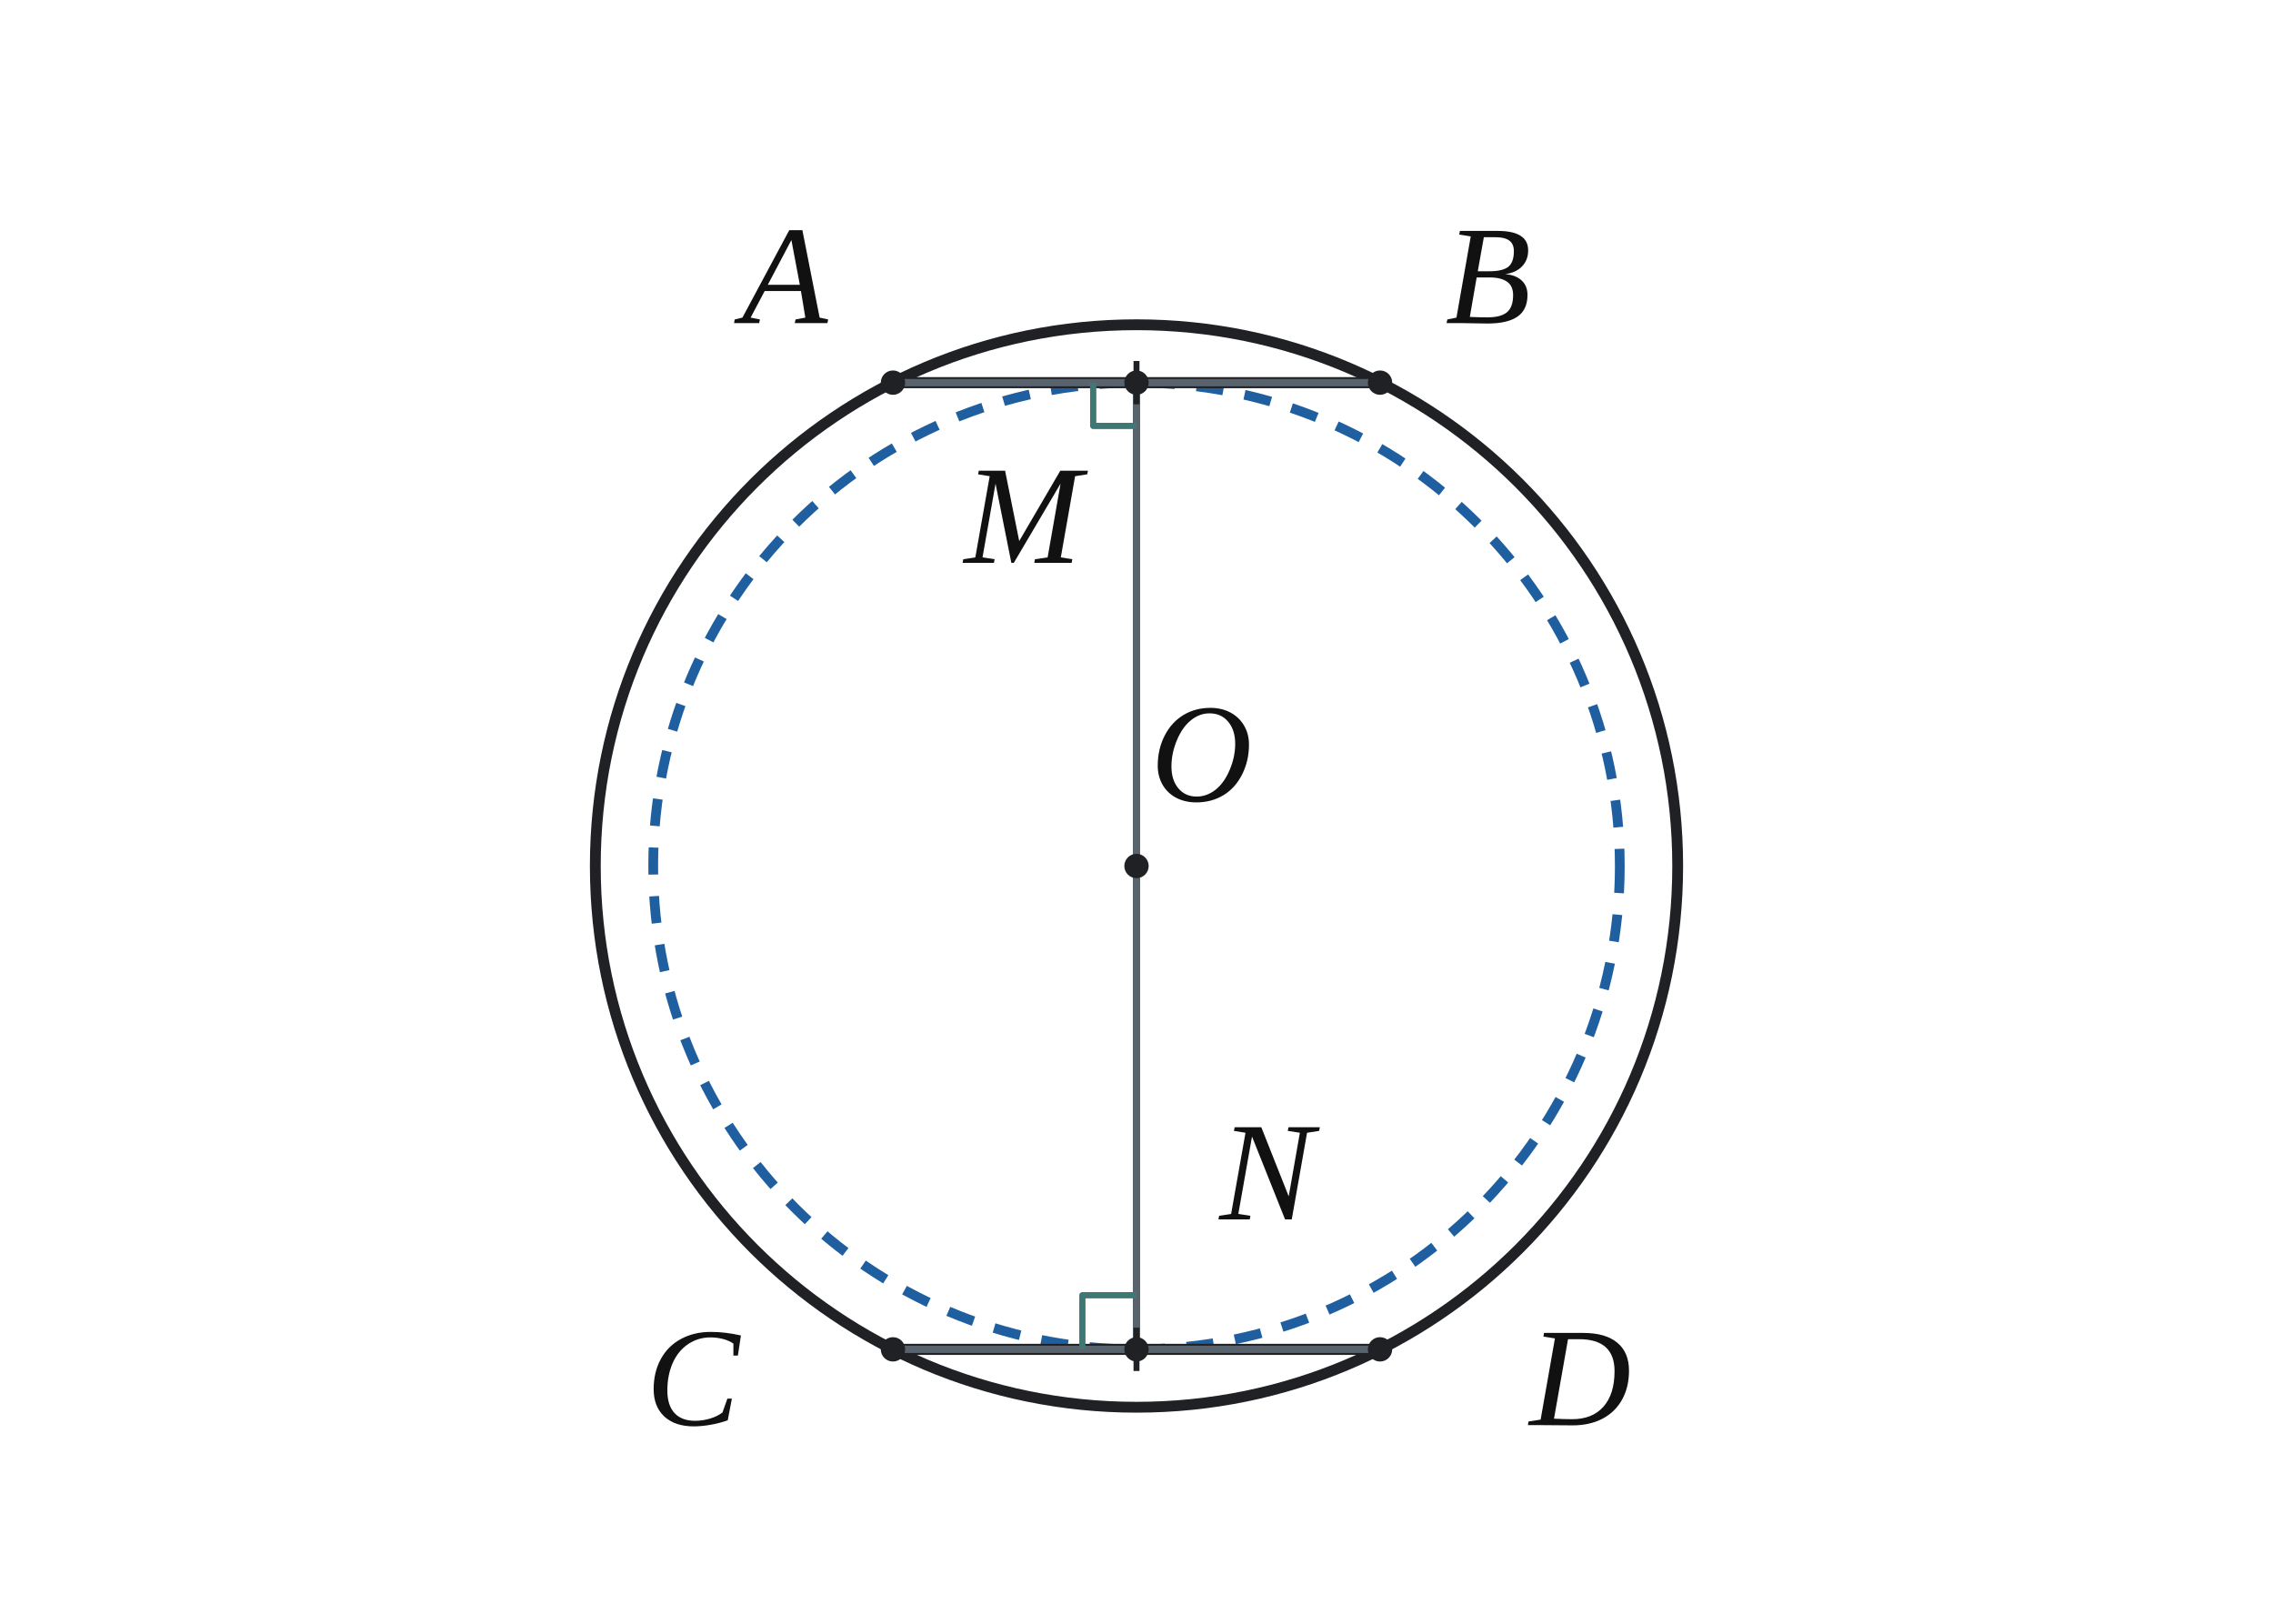
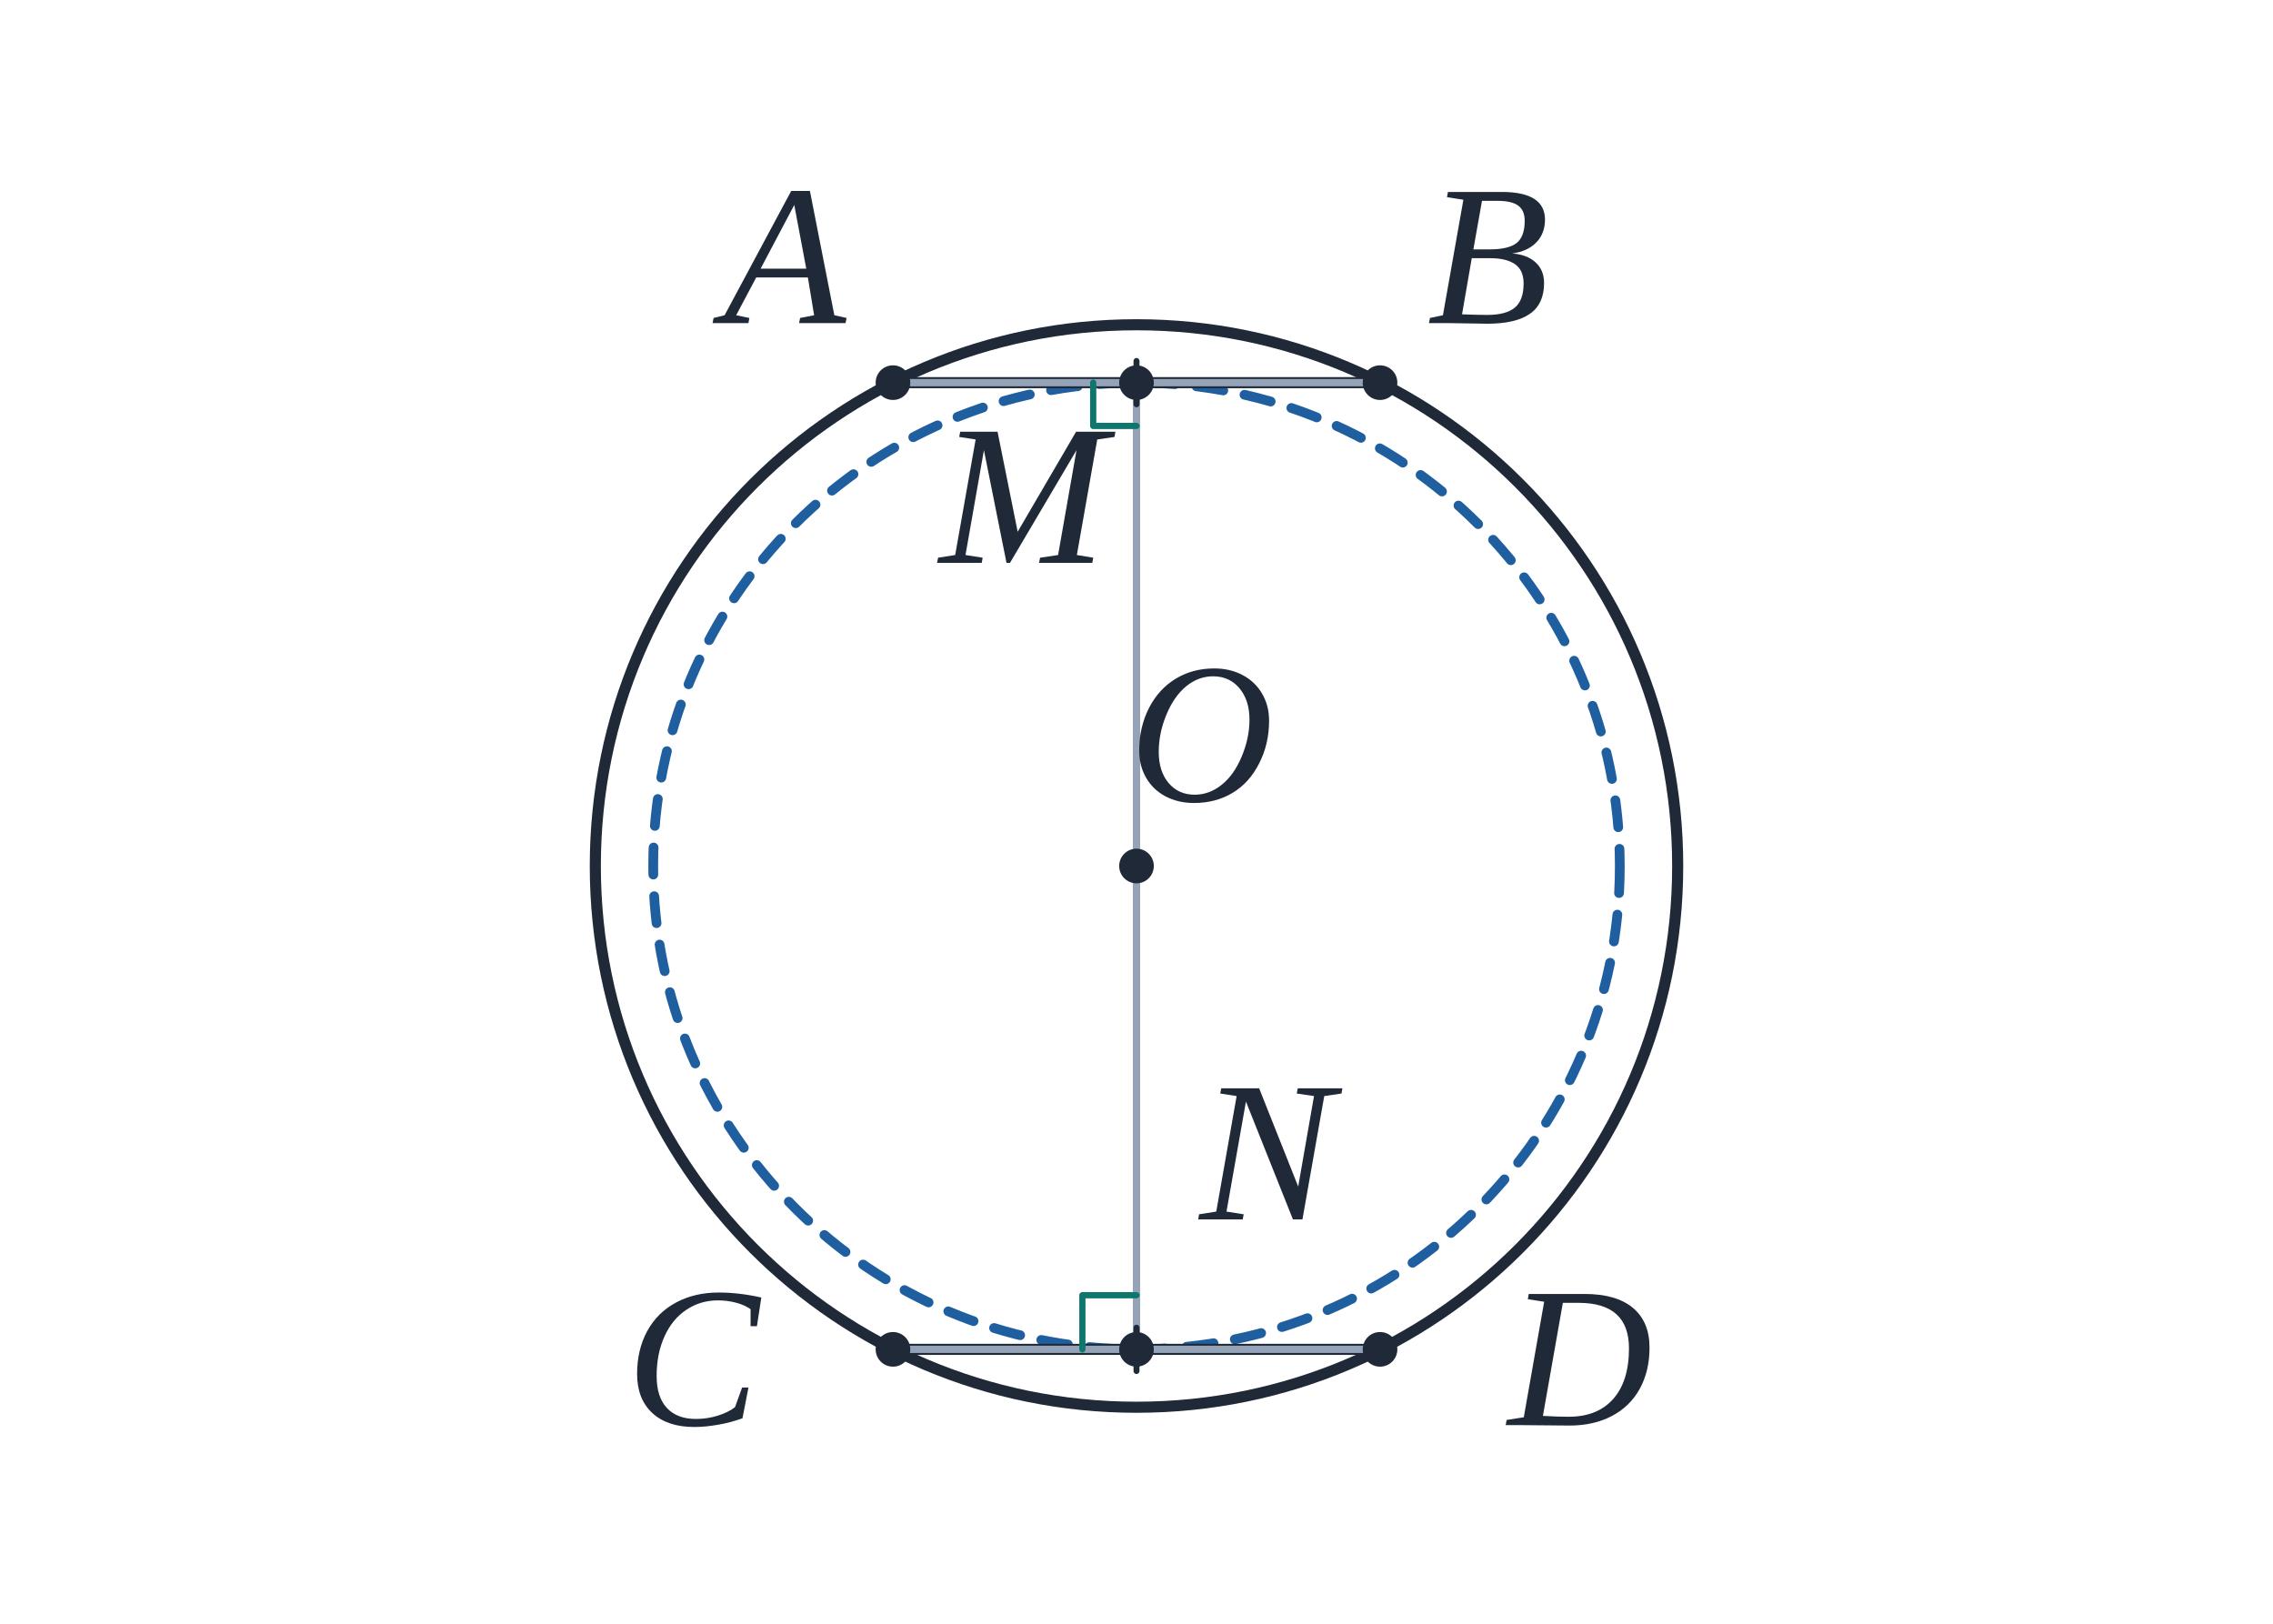
- <svg xmlns="http://www.w3.org/2000/svg" width="420" height="300" viewBox="0 0 420 300" preserveAspectRatio="xMidYMid meet" role="img" aria-label="해설 도형: 한 원에서 길이가 같은 현을 무수히 많이 그리면 원이 되는 이유는? [4점]" data-geometry-style-version="AP_GEOMETRY_PRINT_V1_0_DRAFT" data-geometry-preset="CUSTOM_SOLUTION_SLOT_420x300" data-geometry-fact-hash="sha256:b47a401ee9c849b0b5d5c0b9854fa9d3f89e2a0c4a64b93982ce581d8d9f21d5" data-visual-provenance="SOURCE_SOLUTION_PYTHON_COORDINATE_MODEL">
-   <style>text{font-family:Arial,"Malgun Gothic",sans-serif}.math{font-family:Times New Roman,Cambria Math,serif}.main{stroke:#202124;stroke-width:2.05}.aux{stroke:#59636e;stroke-width:1.35}</style>
+ <svg xmlns="http://www.w3.org/2000/svg" width="420" height="300" viewBox="0 0 420 300" preserveAspectRatio="xMidYMid meet" role="img" aria-label="해설 도형: 한 원에서 길이가 같은 현을 무수히 많이 그리면 원이 되는 이유는? [4점]" data-geometry-style-version="AP_GEOMETRY_PRINT_V1_0_DRAFT" data-geometry-preset="CUSTOM_SOLUTION_SLOT_420x300" data-geometry-fact-hash="sha256:b47a401ee9c849b0b5d5c0b9854fa9d3f89e2a0c4a64b93982ce581d8d9f21d5" data-visual-provenance="SOURCE_SOLUTION_PYTHON_COORDINATE_MODEL" data-publication-style-version="AP_M3_PUBLICATION_2026_10_04" style="color:#1f2937">
+   <style>text{font-family:Arial,"Malgun Gothic",sans-serif}.math{font-family:Times New Roman,Cambria Math,serif}.main{stroke:#1f2937;stroke-width:2.05}.aux{stroke:#94a3b8;stroke-width:1.35}</style>
  <g id="geometry">
-     <circle id="circle-main" cx="210" cy="160" r="100" fill="none" stroke="#202124" stroke-width="2.0" />
+     <circle id="circle-main" cx="210" cy="160" r="100" fill="none" stroke="#1f2937" stroke-width="2.05" />
    <circle id="circle-midpointLocus" cx="210" cy="160" r="89.303" fill="none" stroke="#1f5f9f" stroke-width="1.8" stroke-dasharray="5 4" data-encoding-role="CONCLUSION_STYLE" />
-     <line id="seg-AB" x1="165" y1="70.697" x2="255" y2="70.697" fill="none" stroke="#202124" stroke-width="2.05" stroke-linecap="round" stroke-linejoin="round" />
-     <line id="seg-CD" x1="165" y1="249.303" x2="255" y2="249.303" fill="none" stroke="#202124" stroke-width="2.05" stroke-linecap="round" stroke-linejoin="round" />
-     <line id="seg-OM" x1="210" y1="160" x2="210" y2="70.697" fill="none" stroke="#59636e" stroke-width="1.35" stroke-linecap="round" stroke-linejoin="round" />
-     <line id="seg-ON" x1="210" y1="160" x2="210" y2="249.303" fill="none" stroke="#59636e" stroke-width="1.35" stroke-linecap="round" stroke-linejoin="round" />
-     <line id="seg-AM" x1="165" y1="70.697" x2="210" y2="70.697" fill="none" stroke="#59636e" stroke-width="1.35" stroke-linecap="round" stroke-linejoin="round" />
-     <line id="seg-MB" x1="210" y1="70.697" x2="255" y2="70.697" fill="none" stroke="#59636e" stroke-width="1.35" stroke-linecap="round" stroke-linejoin="round" />
-     <line id="seg-CN" x1="165" y1="249.303" x2="210" y2="249.303" fill="none" stroke="#59636e" stroke-width="1.35" stroke-linecap="round" stroke-linejoin="round" />
-     <line id="seg-ND" x1="210" y1="249.303" x2="255" y2="249.303" fill="none" stroke="#59636e" stroke-width="1.35" stroke-linecap="round" stroke-linejoin="round" />
-     <polyline id="right-angle-M" data-owner-vertex="pt-M" data-owner-rays="seg-OM seg-AM" points="210,78.697 202,78.697 202,70.697" fill="none" stroke="#3e7773" stroke-width="1.15" stroke-linejoin="round" data-fact-role="DERIVED_INTERMEDIATE" />
-     <polyline id="right-angle-N" data-owner-vertex="pt-N" data-owner-rays="seg-ON seg-CN" points="210,239.303 200,239.303 200,249.303" fill="none" stroke="#3e7773" stroke-width="1.15" stroke-linejoin="round" data-fact-role="DERIVED_INTERMEDIATE" />
-     <line id="tick-AB-1" data-owner-segment="seg-AB" x1="210" y1="66.697" x2="210" y2="74.697" stroke="#202124" stroke-width="1.1" data-fact-role="GIVEN" />
-     <line id="tick-CD-1" data-owner-segment="seg-CD" x1="210" y1="245.303" x2="210" y2="253.303" stroke="#202124" stroke-width="1.1" data-fact-role="GIVEN" />
+     <line id="seg-AB" x1="165" y1="70.697" x2="255" y2="70.697" fill="none" stroke="#1f2937" stroke-width="2.05" stroke-linecap="round" stroke-linejoin="round" />
+     <line id="seg-CD" x1="165" y1="249.303" x2="255" y2="249.303" fill="none" stroke="#1f2937" stroke-width="2.05" stroke-linecap="round" stroke-linejoin="round" />
+     <line id="seg-OM" x1="210" y1="160" x2="210" y2="70.697" fill="none" stroke="#94a3b8" stroke-width="1.35" stroke-linecap="round" stroke-linejoin="round" />
+     <line id="seg-ON" x1="210" y1="160" x2="210" y2="249.303" fill="none" stroke="#94a3b8" stroke-width="1.35" stroke-linecap="round" stroke-linejoin="round" />
+     <line id="seg-AM" x1="165" y1="70.697" x2="210" y2="70.697" fill="none" stroke="#94a3b8" stroke-width="1.35" stroke-linecap="round" stroke-linejoin="round" />
+     <line id="seg-MB" x1="210" y1="70.697" x2="255" y2="70.697" fill="none" stroke="#94a3b8" stroke-width="1.35" stroke-linecap="round" stroke-linejoin="round" />
+     <line id="seg-CN" x1="165" y1="249.303" x2="210" y2="249.303" fill="none" stroke="#94a3b8" stroke-width="1.35" stroke-linecap="round" stroke-linejoin="round" />
+     <line id="seg-ND" x1="210" y1="249.303" x2="255" y2="249.303" fill="none" stroke="#94a3b8" stroke-width="1.35" stroke-linecap="round" stroke-linejoin="round" />
+     <polyline id="right-angle-M" data-owner-vertex="pt-M" data-owner-rays="seg-OM seg-AM" points="210,78.697 202,78.697 202,70.697" fill="none" stroke="#0f766e" stroke-width="1.15" stroke-linejoin="round" data-fact-role="DERIVED_INTERMEDIATE" />
+     <polyline id="right-angle-N" data-owner-vertex="pt-N" data-owner-rays="seg-ON seg-CN" points="210,239.303 200,239.303 200,249.303" fill="none" stroke="#0f766e" stroke-width="1.15" stroke-linejoin="round" data-fact-role="DERIVED_INTERMEDIATE" />
+     <line id="tick-AB-1" data-owner-segment="seg-AB" x1="210" y1="66.697" x2="210" y2="74.697" stroke="#1f2937" stroke-width="1.1" data-fact-role="GIVEN" />
+     <line id="tick-CD-1" data-owner-segment="seg-CD" x1="210" y1="245.303" x2="210" y2="253.303" stroke="#1f2937" stroke-width="1.1" data-fact-role="GIVEN" />
  </g>
  <g id="markers">
-     <circle id="pt-O" cx="210" cy="160" r="2.25" fill="#202124" />
-     <circle id="pt-A" cx="165" cy="70.697" r="2.25" fill="#202124" />
-     <circle id="pt-B" cx="255" cy="70.697" r="2.25" fill="#202124" />
-     <circle id="pt-M" cx="210" cy="70.697" r="2.25" fill="#202124" />
-     <circle id="pt-C" cx="165" cy="249.303" r="2.25" fill="#202124" />
-     <circle id="pt-D" cx="255" cy="249.303" r="2.25" fill="#202124" />
-     <circle id="pt-N" cx="210" cy="249.303" r="2.25" fill="#202124" />
+     <circle id="pt-O" cx="210" cy="160" r="3.2" fill="#1f2937" />
+     <circle id="pt-A" cx="165" cy="70.697" r="3.2" fill="#1f2937" />
+     <circle id="pt-B" cx="255" cy="70.697" r="3.2" fill="#1f2937" />
+     <circle id="pt-M" cx="210" cy="70.697" r="3.2" fill="#1f2937" />
+     <circle id="pt-C" cx="165" cy="249.303" r="3.2" fill="#1f2937" />
+     <circle id="pt-D" cx="255" cy="249.303" r="3.2" fill="#1f2937" />
+     <circle id="pt-N" cx="210" cy="249.303" r="3.2" fill="#1f2937" />
  </g>
  <g id="labels">
-     <text id="label-point-O" data-label-kind="point" data-font-role="math" class="math" data-owner-point="pt-O" x="222" y="148" text-anchor="middle" font-family="Times New Roman,Cambria Math,serif" font-style="italic" font-size="26px" fill="#111">O</text>
-     <text id="label-point-A" data-label-kind="point" data-font-role="math" class="math" data-owner-point="pt-A" x="145" y="59.697" text-anchor="middle" font-family="Times New Roman,Cambria Math,serif" font-style="italic" font-size="26px" fill="#111">A</text>
-     <text id="label-point-B" data-label-kind="point" data-font-role="math" class="math" data-owner-point="pt-B" x="275" y="59.697" text-anchor="middle" font-family="Times New Roman,Cambria Math,serif" font-style="italic" font-size="26px" fill="#111">B</text>
-     <text id="label-point-M" data-label-kind="point" data-font-role="math" class="math" data-owner-point="pt-M" x="189" y="103.997" text-anchor="middle" font-family="Times New Roman,Cambria Math,serif" font-style="italic" font-size="26px" fill="#111">M</text>
-     <text id="label-point-C" data-label-kind="point" data-font-role="math" class="math" data-owner-point="pt-C" x="128" y="263.303" text-anchor="middle" font-family="Times New Roman,Cambria Math,serif" font-style="italic" font-size="26px" fill="#111">C</text>
-     <text id="label-point-D" data-label-kind="point" data-font-role="math" class="math" data-owner-point="pt-D" x="292" y="263.303" text-anchor="middle" font-family="Times New Roman,Cambria Math,serif" font-style="italic" font-size="26px" fill="#111">D</text>
-     <text id="label-point-N" data-label-kind="point" data-font-role="math" class="math" data-owner-point="pt-N" x="234" y="225.303" text-anchor="middle" font-family="Times New Roman,Cambria Math,serif" font-style="italic" font-size="26px" fill="#111">N</text>
+     <text id="label-point-O" data-label-kind="point" data-font-role="math" class="math ap-pub-label ap-pub-math ap-pub-variable" data-owner-point="pt-O" x="222" y="148" text-anchor="middle" data-publication-font-role="MATH_VARIABLE" data-publication-tone="neutral">O</text>
+     <text id="label-point-A" data-label-kind="point" data-font-role="math" class="math ap-pub-label ap-pub-math ap-pub-variable" data-owner-point="pt-A" x="145" y="59.697" text-anchor="middle" data-publication-font-role="MATH_VARIABLE" data-publication-tone="neutral">A</text>
+     <text id="label-point-B" data-label-kind="point" data-font-role="math" class="math ap-pub-label ap-pub-math ap-pub-variable" data-owner-point="pt-B" x="275" y="59.697" text-anchor="middle" data-publication-font-role="MATH_VARIABLE" data-publication-tone="neutral">B</text>
+     <text id="label-point-M" data-label-kind="point" data-font-role="math" class="math ap-pub-label ap-pub-math ap-pub-variable" data-owner-point="pt-M" x="189" y="103.997" text-anchor="middle" data-publication-font-role="MATH_VARIABLE" data-publication-tone="neutral">M</text>
+     <text id="label-point-C" data-label-kind="point" data-font-role="math" class="math ap-pub-label ap-pub-math ap-pub-variable" data-owner-point="pt-C" x="128" y="263.303" text-anchor="middle" data-publication-font-role="MATH_VARIABLE" data-publication-tone="neutral">C</text>
+     <text id="label-point-D" data-label-kind="point" data-font-role="math" class="math ap-pub-label ap-pub-math ap-pub-variable" data-owner-point="pt-D" x="292" y="263.303" text-anchor="middle" data-publication-font-role="MATH_VARIABLE" data-publication-tone="neutral">D</text>
+     <text id="label-point-N" data-label-kind="point" data-font-role="math" class="math ap-pub-label ap-pub-math ap-pub-variable" data-owner-point="pt-N" x="234" y="225.303" text-anchor="middle" data-publication-font-role="MATH_VARIABLE" data-publication-tone="neutral">N</text>
  </g>
+   <style id="apmath-publication-style">
+ :root{color:#1f2937}
+ text.ap-pub-label{font-size:37px!important;font-weight:500!important;fill:#1f2937!important;stroke:none!important;font-kerning:normal}
+ text.ap-pub-text{font-family:"Noto Sans KR", "Pretendard", "Apple SD Gothic Neo", "Malgun Gothic", Arial, sans-serif!important;font-style:normal!important}
+ text.ap-pub-math{font-family:"STIX Two Math", "Cambria Math", "Times New Roman", serif!important;font-style:normal!important}
+ text.ap-pub-variable{font-style:italic!important}
+ text.ap-pub-strong{font-weight:650!important}
+ text.ap-pub-title{font-size:44px!important;font-weight:700!important;fill:#1f2937!important}
+ text.ap-pub-label[data-publication-tone="teal"]{fill:#0f766e!important}
+ text.ap-pub-label[data-publication-tone="blue"]{fill:#2563eb!important}
+ text.ap-pub-label[data-publication-tone="warm"]{fill:#d97706!important}
+ .g,.main{stroke:#1f2937!important;stroke-width:2.05px!important}
+ .aux,.guide{stroke:#94a3b8!important;stroke-width:1.35px!important;stroke-dasharray:5 4}
+ .hi,.accent{stroke:#2563eb!important;stroke-width:2.6px!important}
+ .dot{fill:#2563eb!important}
+ line,path,polyline,polygon,circle,ellipse{stroke-linecap:round;stroke-linejoin:round}
+ @media print{text.ap-pub-label{font-size:17px!important}text.ap-pub-title{font-size:21px!important}}
+ </style>
</svg>
